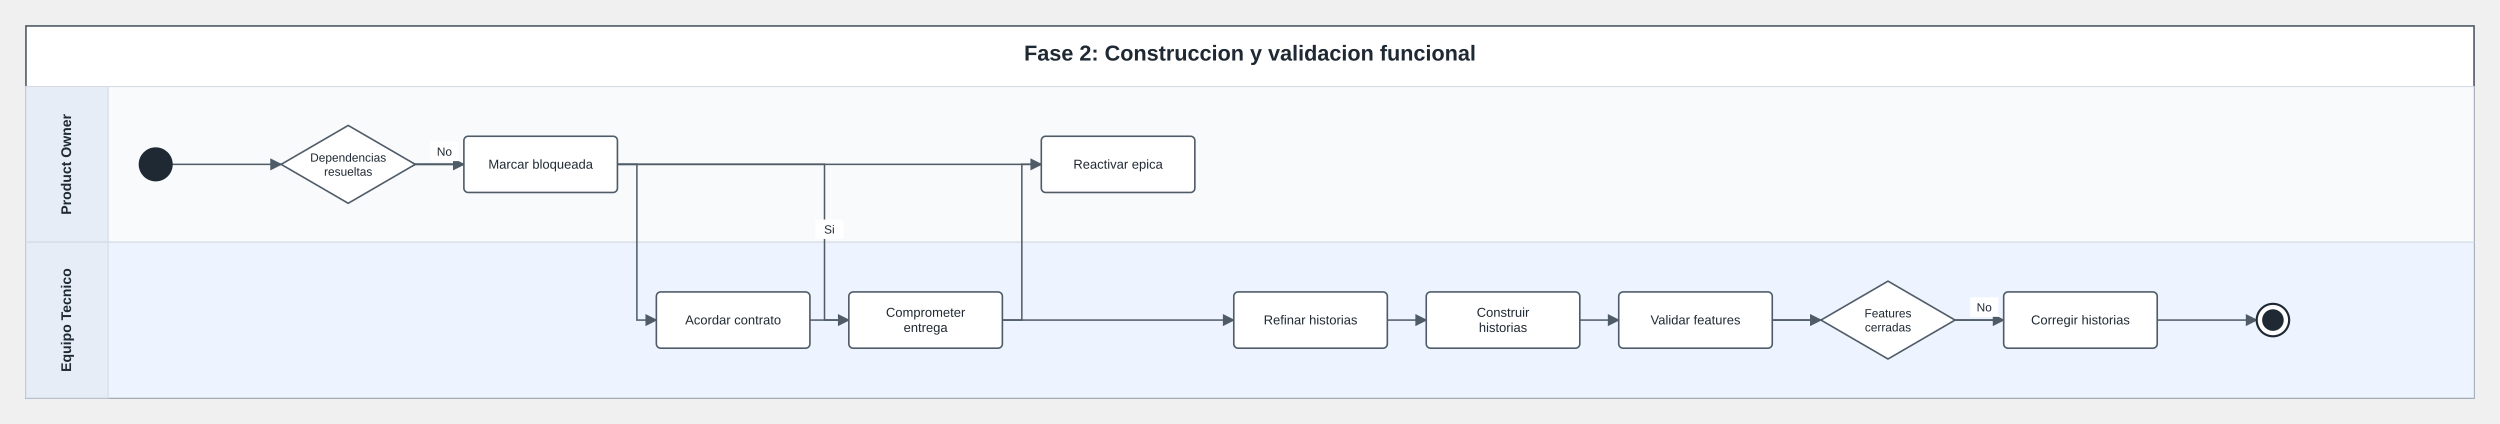
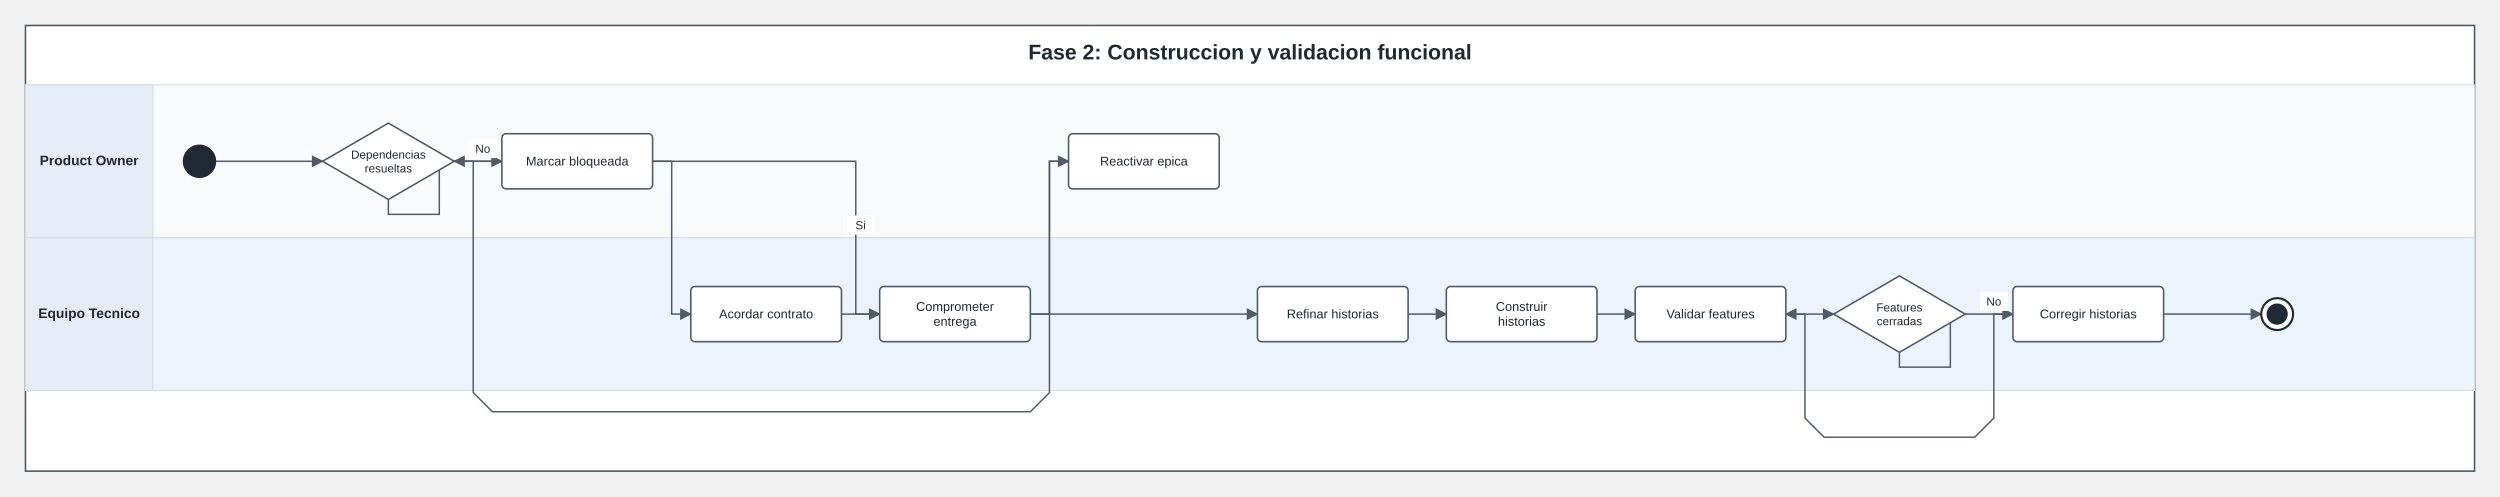
- <svg xmlns="http://www.w3.org/2000/svg" width="2312" height="392" viewBox="0 0 2312 392" role="img" aria-labelledby="title desc">
+ <svg xmlns="http://www.w3.org/2000/svg" width="2356" height="468" viewBox="0 0 2356 468" role="img" aria-labelledby="title desc">
  <defs>
    <marker id="arrow" viewBox="0 0 10 10" refX="9" refY="5" markerWidth="8" markerHeight="8" orient="auto-start-reverse">
      <path d="M 0 0 L 10 5 L 0 10 z" fill="#4f5b67" />
    </marker>
  </defs>
-   <rect x="24" y="24" width="2264" height="344" rx="0" fill="#ffffff" stroke="#4f5b67" stroke-width="1.5" />
-   <text x="1156.0" y="56" text-anchor="middle" font-family="Arial, sans-serif" font-size="20" font-weight="700" fill="#1f2933">Fase 2: Construccion y validacion funcional</text>
-   <rect x="24" y="80" width="2264" height="144" fill="#f8fafc" stroke="#d5dce6" stroke-width="1" />
-   <rect x="24" y="80" width="76" height="144" fill="#e6edf7" stroke="#d5dce6" stroke-width="1" />
-   <text x="62.0" y="152.0" text-anchor="middle" dominant-baseline="middle" transform="rotate(-90 62.0 152.0)" font-family="Arial, sans-serif" font-size="13" font-weight="700" fill="#1f2933">Product Owner</text>
-   <rect x="24" y="224" width="2264" height="144" fill="#eef4ff" stroke="#d5dce6" stroke-width="1" />
-   <rect x="24" y="224" width="76" height="144" fill="#e6edf7" stroke="#d5dce6" stroke-width="1" />
-   <text x="62.0" y="296.0" text-anchor="middle" dominant-baseline="middle" transform="rotate(-90 62.0 296.0)" font-family="Arial, sans-serif" font-size="13" font-weight="700" fill="#1f2933">Equipo Tecnico</text>
+   <rect x="24" y="24" width="2308" height="420" rx="0" fill="#ffffff" stroke="#4f5b67" stroke-width="1.5" />
+   <text x="1178.0" y="56" text-anchor="middle" font-family="Arial, sans-serif" font-size="20" font-weight="700" fill="#1f2933">Fase 2: Construccion y validacion funcional</text>
+   <rect x="24" y="80" width="2308" height="144" fill="#f8fafc" stroke="#d5dce6" stroke-width="1" />
+   <rect x="24" y="80" width="120" height="144" fill="#e6edf7" stroke="#d5dce6" stroke-width="1" />
+   <text x="84.0" y="152.0" text-anchor="middle" dominant-baseline="middle" font-family="Arial, sans-serif" font-size="13" font-weight="700" fill="#1f2933">
+     <tspan x="84.0" dy="-0.0">Product Owner</tspan>
+   </text>
+   <rect x="24" y="224" width="2308" height="144" fill="#eef4ff" stroke="#d5dce6" stroke-width="1" />
+   <rect x="24" y="224" width="120" height="144" fill="#e6edf7" stroke="#d5dce6" stroke-width="1" />
+   <text x="84.0" y="296.0" text-anchor="middle" dominant-baseline="middle" font-family="Arial, sans-serif" font-size="13" font-weight="700" fill="#1f2933">
+     <tspan x="84.0" dy="-0.0">Equipo Tecnico</tspan>
+   </text>
  <g fill="none" stroke="#4f5b67" stroke-width="1.4" marker-end="url(#arrow)">
-     <polyline points="159.0,152.0 209.5,152.0 260.0,152.0" />
-     <polyline points="384.0,152.0 406.5,152.0 429.0,152.0" />
-     <polyline points="571.0,152.0 589.0,152.0 589.0,296.0 607.0,296.0" />
-     <polyline points="749.0,296.0 767.0,296.0 785.0,296.0" />
-     <polyline points="927.0,296.0 945.0,296.0 945.0,152.0 963.0,152.0" />
-     <polyline points="963.0,152.0 348.0,152.0 384.0,152.0" />
-     <polyline points="384.0,152.0 762.5,152.0 762.5,296.0 1141.0,296.0" />
-     <polyline points="1283.0,296.0 1301.0,296.0 1319.0,296.0" />
-     <polyline points="1461.0,296.0 1479.0,296.0 1497.0,296.0" />
-     <polyline points="1639.0,296.0 1661.5,296.0 1684.0,296.0" />
-     <polyline points="1808.0,296.0 1830.5,296.0 1853.0,296.0" />
-     <polyline points="1853.0,296.0 1603.0,296.0 1639.0,296.0" />
-     <polyline points="1995.0,296.0 2041.0,296.0 2087.0,296.0" />
+     <polyline points="203.0,152.0 253.5,152.0 304.0,152.0" />
+     <polyline points="366,188.0 366,202.0 414,202.0 414,152.0 473.0,152.0" />
+     <polyline points="615.0,152.0 633.0,152.0 633.0,296.0 651.0,296.0" />
+     <polyline points="793.0,296.0 811.0,296.0 829.0,296.0" />
+     <polyline points="971.0,296.0 989.0,296.0 989.0,152.0 1007.0,152.0" />
+     <polyline points="1007.0,152.0 989.0,152.0 989.0,370 971.0,388 464.0,388 446.0,370 446.0,152.0 428.0,152.0" />
+     <polyline points="428.0,152.0 806.5,152.0 806.5,296.0 1185.0,296.0" />
+     <polyline points="1327.0,296.0 1345.0,296.0 1363.0,296.0" />
+     <polyline points="1505.0,296.0 1523.0,296.0 1541.0,296.0" />
+     <polyline points="1683.0,296.0 1705.5,296.0 1728.0,296.0" />
+     <polyline points="1790,332.0 1790,346.0 1838,346.0 1838,296.0 1897.0,296.0" />
+     <polyline points="1897.0,296.0 1879.0,296.0 1879.0,394 1861.0,412 1719.0,412 1701.0,394 1701.0,296.0 1683.0,296.0" />
+     <polyline points="2039.0,296.0 2085.0,296.0 2131.0,296.0" />
  </g>
-   <rect x="398.0" y="131.0" width="26" height="18" fill="#ffffff" stroke="none" />
-   <text x="411.0" y="144.0" text-anchor="middle" font-family="Arial, sans-serif" font-size="11" fill="#1f2933">No</text>
-   <rect x="754.0" y="203.0" width="26" height="18" fill="#ffffff" stroke="none" />
-   <text x="767.0" y="216.0" text-anchor="middle" font-family="Arial, sans-serif" font-size="11" fill="#1f2933">Si</text>
-   <rect x="1822.0" y="275.0" width="26" height="18" fill="#ffffff" stroke="none" />
-   <text x="1835.0" y="288.0" text-anchor="middle" font-family="Arial, sans-serif" font-size="11" fill="#1f2933">No</text>
-   <circle cx="144" cy="152.0" r="15.0" fill="#1f2933" stroke="#1f2933" stroke-width="1.5" />
-   <polygon points="322,116.0 384.0,152.0 322,188.0 260.0,152.0" fill="#ffffff" stroke="#4f5b67" stroke-width="1.5" />
-   <text x="322" y="149.5" text-anchor="middle" font-family="Arial, sans-serif" font-size="11" fill="#1f2933">Dependencias</text>
-   <text x="322" y="162.5" text-anchor="middle" font-family="Arial, sans-serif" font-size="11" fill="#1f2933">resueltas</text>
-   <rect x="429.0" y="126.0" width="142" height="52" rx="4" fill="#ffffff" stroke="#4f5b67" stroke-width="1.5" />
-   <text x="500" y="156.0" text-anchor="middle" font-family="Arial, sans-serif" font-size="12" fill="#1f2933">Marcar bloqueada</text>
-   <rect x="607.0" y="270.0" width="142" height="52" rx="4" fill="#ffffff" stroke="#4f5b67" stroke-width="1.5" />
-   <text x="678" y="300.0" text-anchor="middle" font-family="Arial, sans-serif" font-size="12" fill="#1f2933">Acordar contrato</text>
-   <rect x="785.0" y="270.0" width="142" height="52" rx="4" fill="#ffffff" stroke="#4f5b67" stroke-width="1.5" />
-   <text x="856" y="293.0" text-anchor="middle" font-family="Arial, sans-serif" font-size="12" fill="#1f2933">Comprometer</text>
-   <text x="856" y="307.0" text-anchor="middle" font-family="Arial, sans-serif" font-size="12" fill="#1f2933">entrega</text>
-   <rect x="963.0" y="126.0" width="142" height="52" rx="4" fill="#ffffff" stroke="#4f5b67" stroke-width="1.5" />
-   <text x="1034" y="156.0" text-anchor="middle" font-family="Arial, sans-serif" font-size="12" fill="#1f2933">Reactivar epica</text>
-   <rect x="1141.0" y="270.0" width="142" height="52" rx="4" fill="#ffffff" stroke="#4f5b67" stroke-width="1.5" />
-   <text x="1212" y="300.0" text-anchor="middle" font-family="Arial, sans-serif" font-size="12" fill="#1f2933">Refinar historias</text>
-   <rect x="1319.0" y="270.0" width="142" height="52" rx="4" fill="#ffffff" stroke="#4f5b67" stroke-width="1.5" />
-   <text x="1390" y="293.0" text-anchor="middle" font-family="Arial, sans-serif" font-size="12" fill="#1f2933">Construir</text>
-   <text x="1390" y="307.0" text-anchor="middle" font-family="Arial, sans-serif" font-size="12" fill="#1f2933">historias</text>
-   <rect x="1497.0" y="270.0" width="142" height="52" rx="4" fill="#ffffff" stroke="#4f5b67" stroke-width="1.5" />
-   <text x="1568" y="300.0" text-anchor="middle" font-family="Arial, sans-serif" font-size="12" fill="#1f2933">Validar features</text>
-   <polygon points="1746,260.0 1808.0,296.0 1746,332.0 1684.0,296.0" fill="#ffffff" stroke="#4f5b67" stroke-width="1.5" />
-   <text x="1746" y="293.5" text-anchor="middle" font-family="Arial, sans-serif" font-size="11" fill="#1f2933">Features</text>
-   <text x="1746" y="306.5" text-anchor="middle" font-family="Arial, sans-serif" font-size="11" fill="#1f2933">cerradas</text>
-   <rect x="1853.0" y="270.0" width="142" height="52" rx="4" fill="#ffffff" stroke="#4f5b67" stroke-width="1.5" />
-   <text x="1924" y="300.0" text-anchor="middle" font-family="Arial, sans-serif" font-size="12" fill="#1f2933">Corregir historias</text>
-   <circle cx="2102" cy="296.0" r="15.0" fill="#ffffff" stroke="#1f2933" stroke-width="2" />
-   <circle cx="2102" cy="296.0" r="10.0" fill="#1f2933" stroke="none" />
+   <rect x="442.0" y="131.0" width="26" height="18" fill="#ffffff" stroke="none" />
+   <text x="455.0" y="144.0" text-anchor="middle" font-family="Arial, sans-serif" font-size="11" fill="#1f2933">No</text>
+   <rect x="798.0" y="203.0" width="26" height="18" fill="#ffffff" stroke="none" />
+   <text x="811.0" y="216.0" text-anchor="middle" font-family="Arial, sans-serif" font-size="11" fill="#1f2933">Si</text>
+   <rect x="1866.0" y="275.0" width="26" height="18" fill="#ffffff" stroke="none" />
+   <text x="1879.0" y="288.0" text-anchor="middle" font-family="Arial, sans-serif" font-size="11" fill="#1f2933">No</text>
+   <circle cx="188" cy="152.0" r="15.0" fill="#1f2933" stroke="#1f2933" stroke-width="1.5" />
+   <polygon points="366,116.0 428.0,152.0 366,188.0 304.0,152.0" fill="#ffffff" stroke="#4f5b67" stroke-width="1.5" />
+   <text x="366" y="149.5" text-anchor="middle" font-family="Arial, sans-serif" font-size="11" fill="#1f2933">Dependencias</text>
+   <text x="366" y="162.5" text-anchor="middle" font-family="Arial, sans-serif" font-size="11" fill="#1f2933">resueltas</text>
+   <rect x="473.0" y="126.0" width="142" height="52" rx="4" fill="#ffffff" stroke="#4f5b67" stroke-width="1.5" />
+   <text x="544" y="156.0" text-anchor="middle" font-family="Arial, sans-serif" font-size="12" fill="#1f2933">Marcar bloqueada</text>
+   <rect x="651.0" y="270.0" width="142" height="52" rx="4" fill="#ffffff" stroke="#4f5b67" stroke-width="1.5" />
+   <text x="722" y="300.0" text-anchor="middle" font-family="Arial, sans-serif" font-size="12" fill="#1f2933">Acordar contrato</text>
+   <rect x="829.0" y="270.0" width="142" height="52" rx="4" fill="#ffffff" stroke="#4f5b67" stroke-width="1.5" />
+   <text x="900" y="293.0" text-anchor="middle" font-family="Arial, sans-serif" font-size="12" fill="#1f2933">Comprometer</text>
+   <text x="900" y="307.0" text-anchor="middle" font-family="Arial, sans-serif" font-size="12" fill="#1f2933">entrega</text>
+   <rect x="1007.0" y="126.0" width="142" height="52" rx="4" fill="#ffffff" stroke="#4f5b67" stroke-width="1.5" />
+   <text x="1078" y="156.0" text-anchor="middle" font-family="Arial, sans-serif" font-size="12" fill="#1f2933">Reactivar epica</text>
+   <rect x="1185.0" y="270.0" width="142" height="52" rx="4" fill="#ffffff" stroke="#4f5b67" stroke-width="1.5" />
+   <text x="1256" y="300.0" text-anchor="middle" font-family="Arial, sans-serif" font-size="12" fill="#1f2933">Refinar historias</text>
+   <rect x="1363.0" y="270.0" width="142" height="52" rx="4" fill="#ffffff" stroke="#4f5b67" stroke-width="1.5" />
+   <text x="1434" y="293.0" text-anchor="middle" font-family="Arial, sans-serif" font-size="12" fill="#1f2933">Construir</text>
+   <text x="1434" y="307.0" text-anchor="middle" font-family="Arial, sans-serif" font-size="12" fill="#1f2933">historias</text>
+   <rect x="1541.0" y="270.0" width="142" height="52" rx="4" fill="#ffffff" stroke="#4f5b67" stroke-width="1.5" />
+   <text x="1612" y="300.0" text-anchor="middle" font-family="Arial, sans-serif" font-size="12" fill="#1f2933">Validar features</text>
+   <polygon points="1790,260.0 1852.0,296.0 1790,332.0 1728.0,296.0" fill="#ffffff" stroke="#4f5b67" stroke-width="1.5" />
+   <text x="1790" y="293.5" text-anchor="middle" font-family="Arial, sans-serif" font-size="11" fill="#1f2933">Features</text>
+   <text x="1790" y="306.5" text-anchor="middle" font-family="Arial, sans-serif" font-size="11" fill="#1f2933">cerradas</text>
+   <rect x="1897.0" y="270.0" width="142" height="52" rx="4" fill="#ffffff" stroke="#4f5b67" stroke-width="1.5" />
+   <text x="1968" y="300.0" text-anchor="middle" font-family="Arial, sans-serif" font-size="12" fill="#1f2933">Corregir historias</text>
+   <circle cx="2146" cy="296.0" r="15.0" fill="#ffffff" stroke="#1f2933" stroke-width="2" />
+   <circle cx="2146" cy="296.0" r="10.0" fill="#1f2933" stroke="none" />
</svg>
